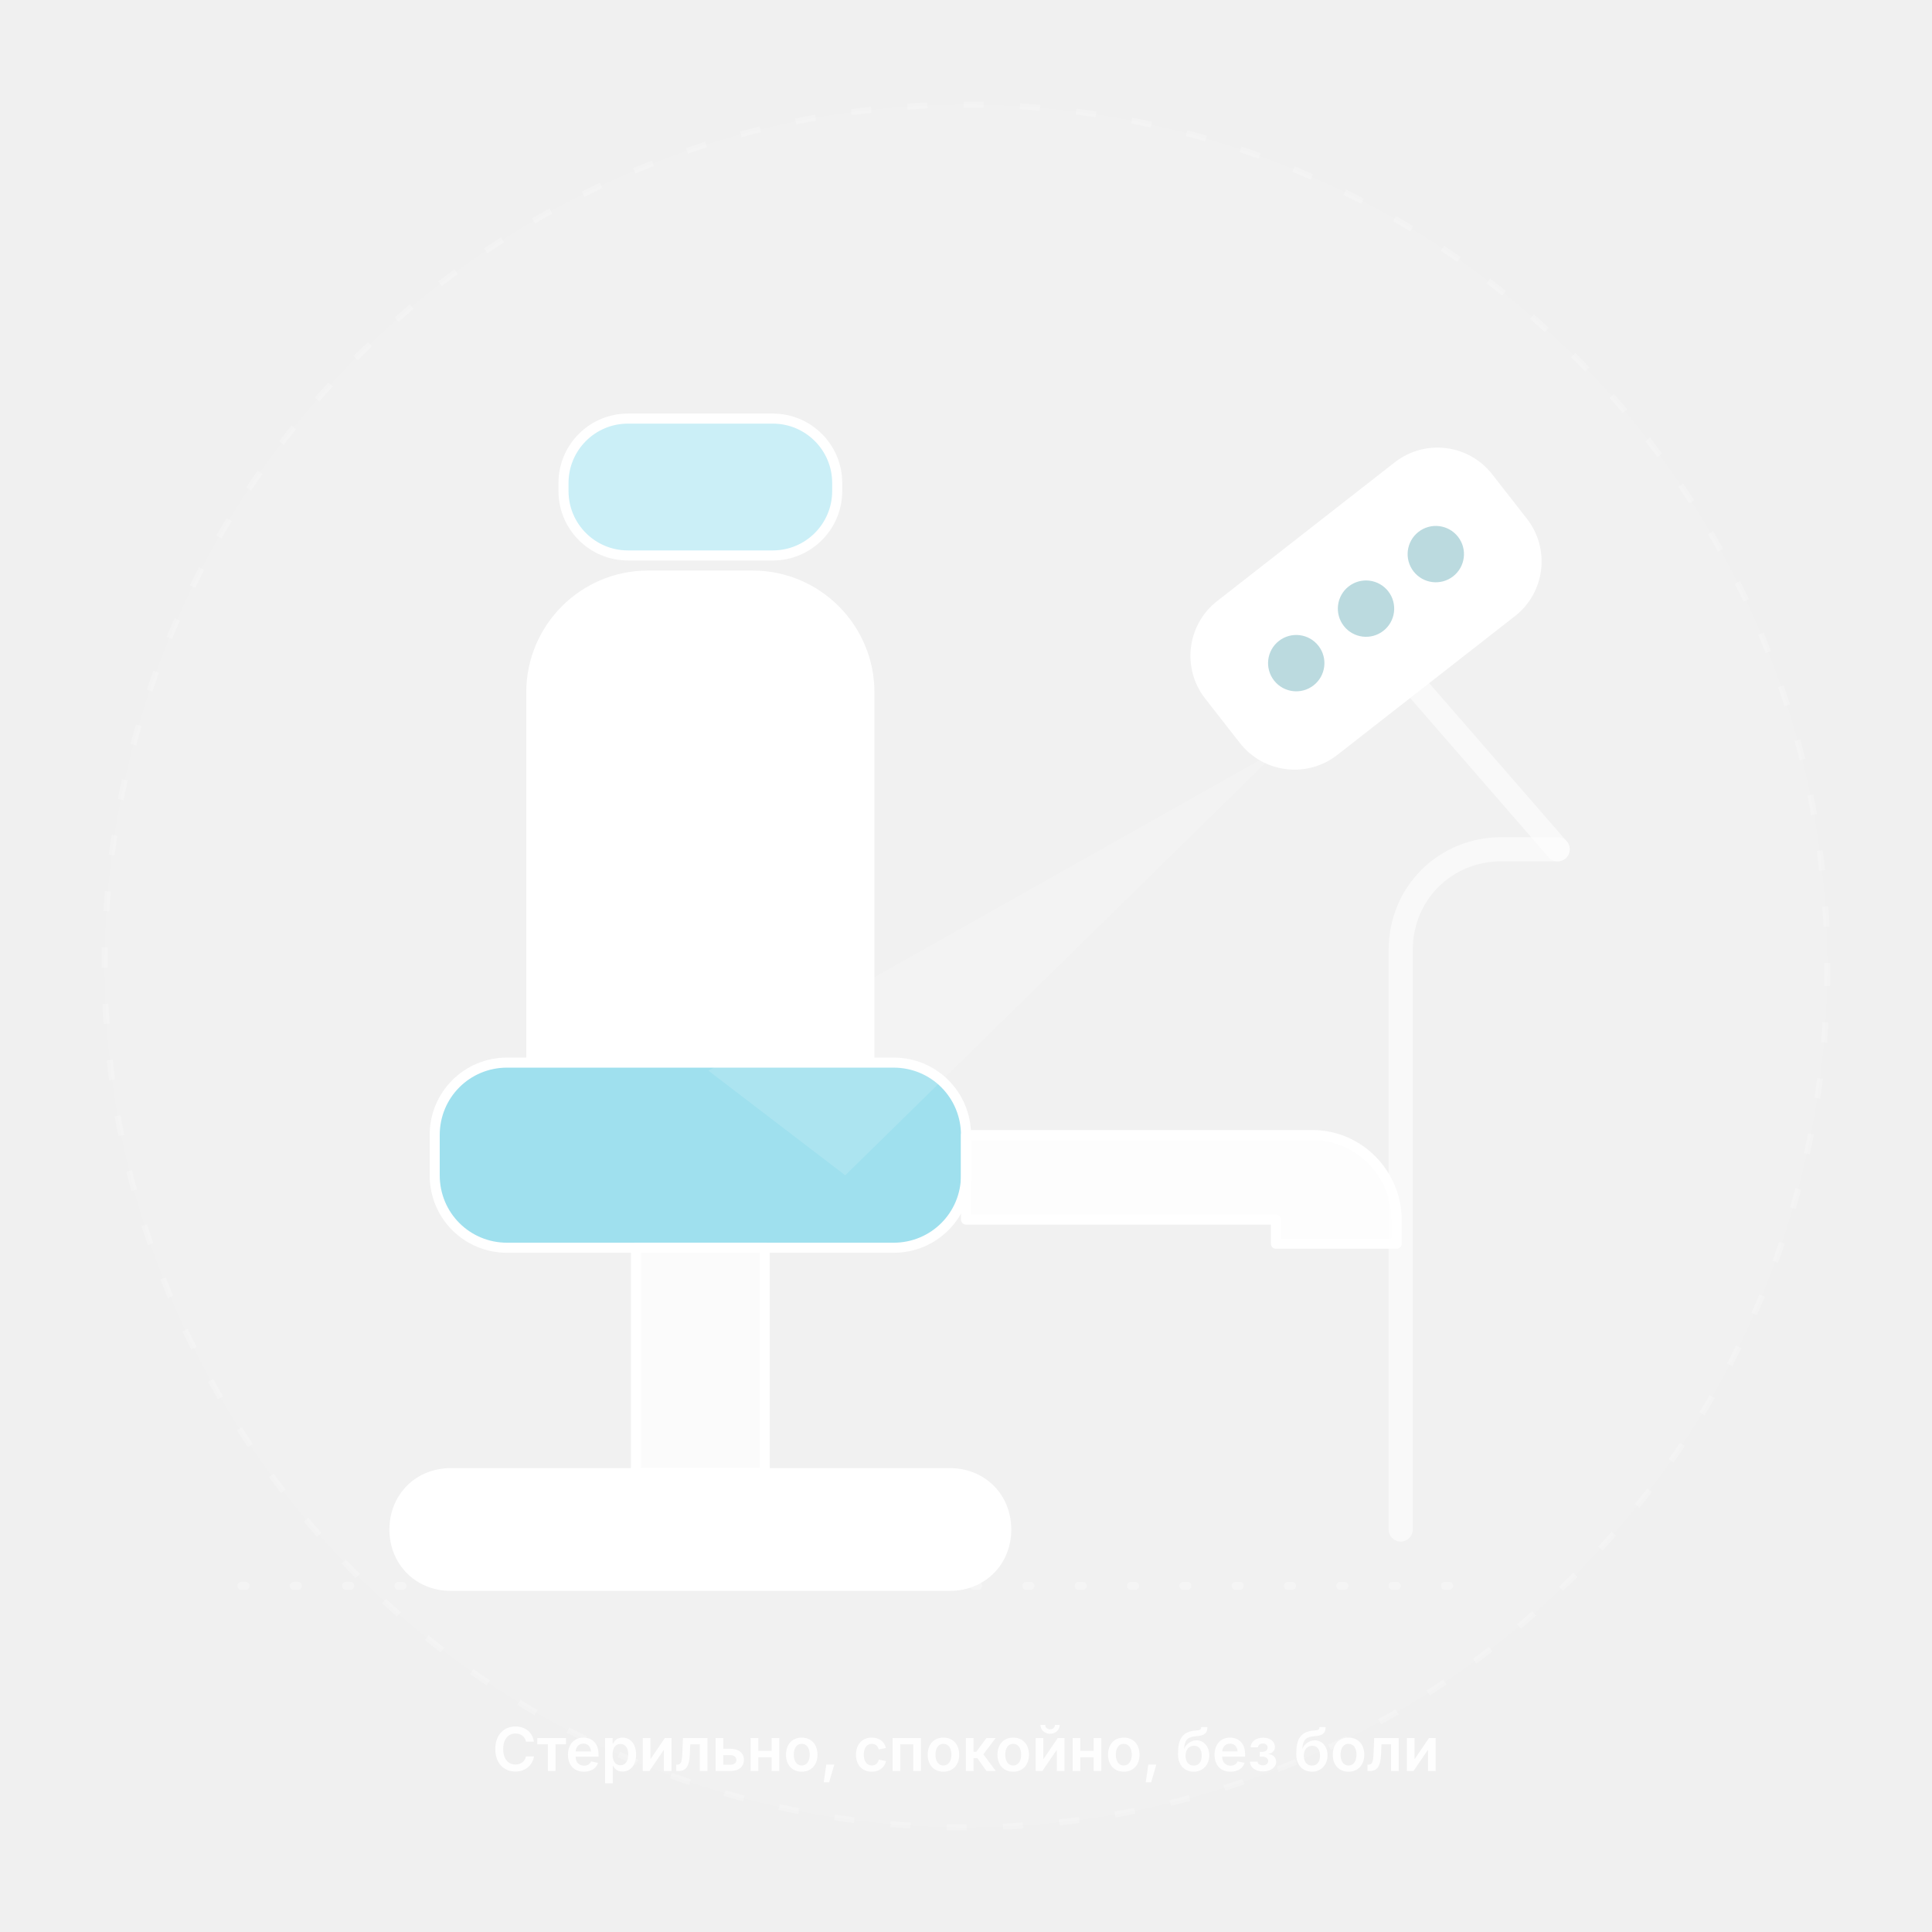
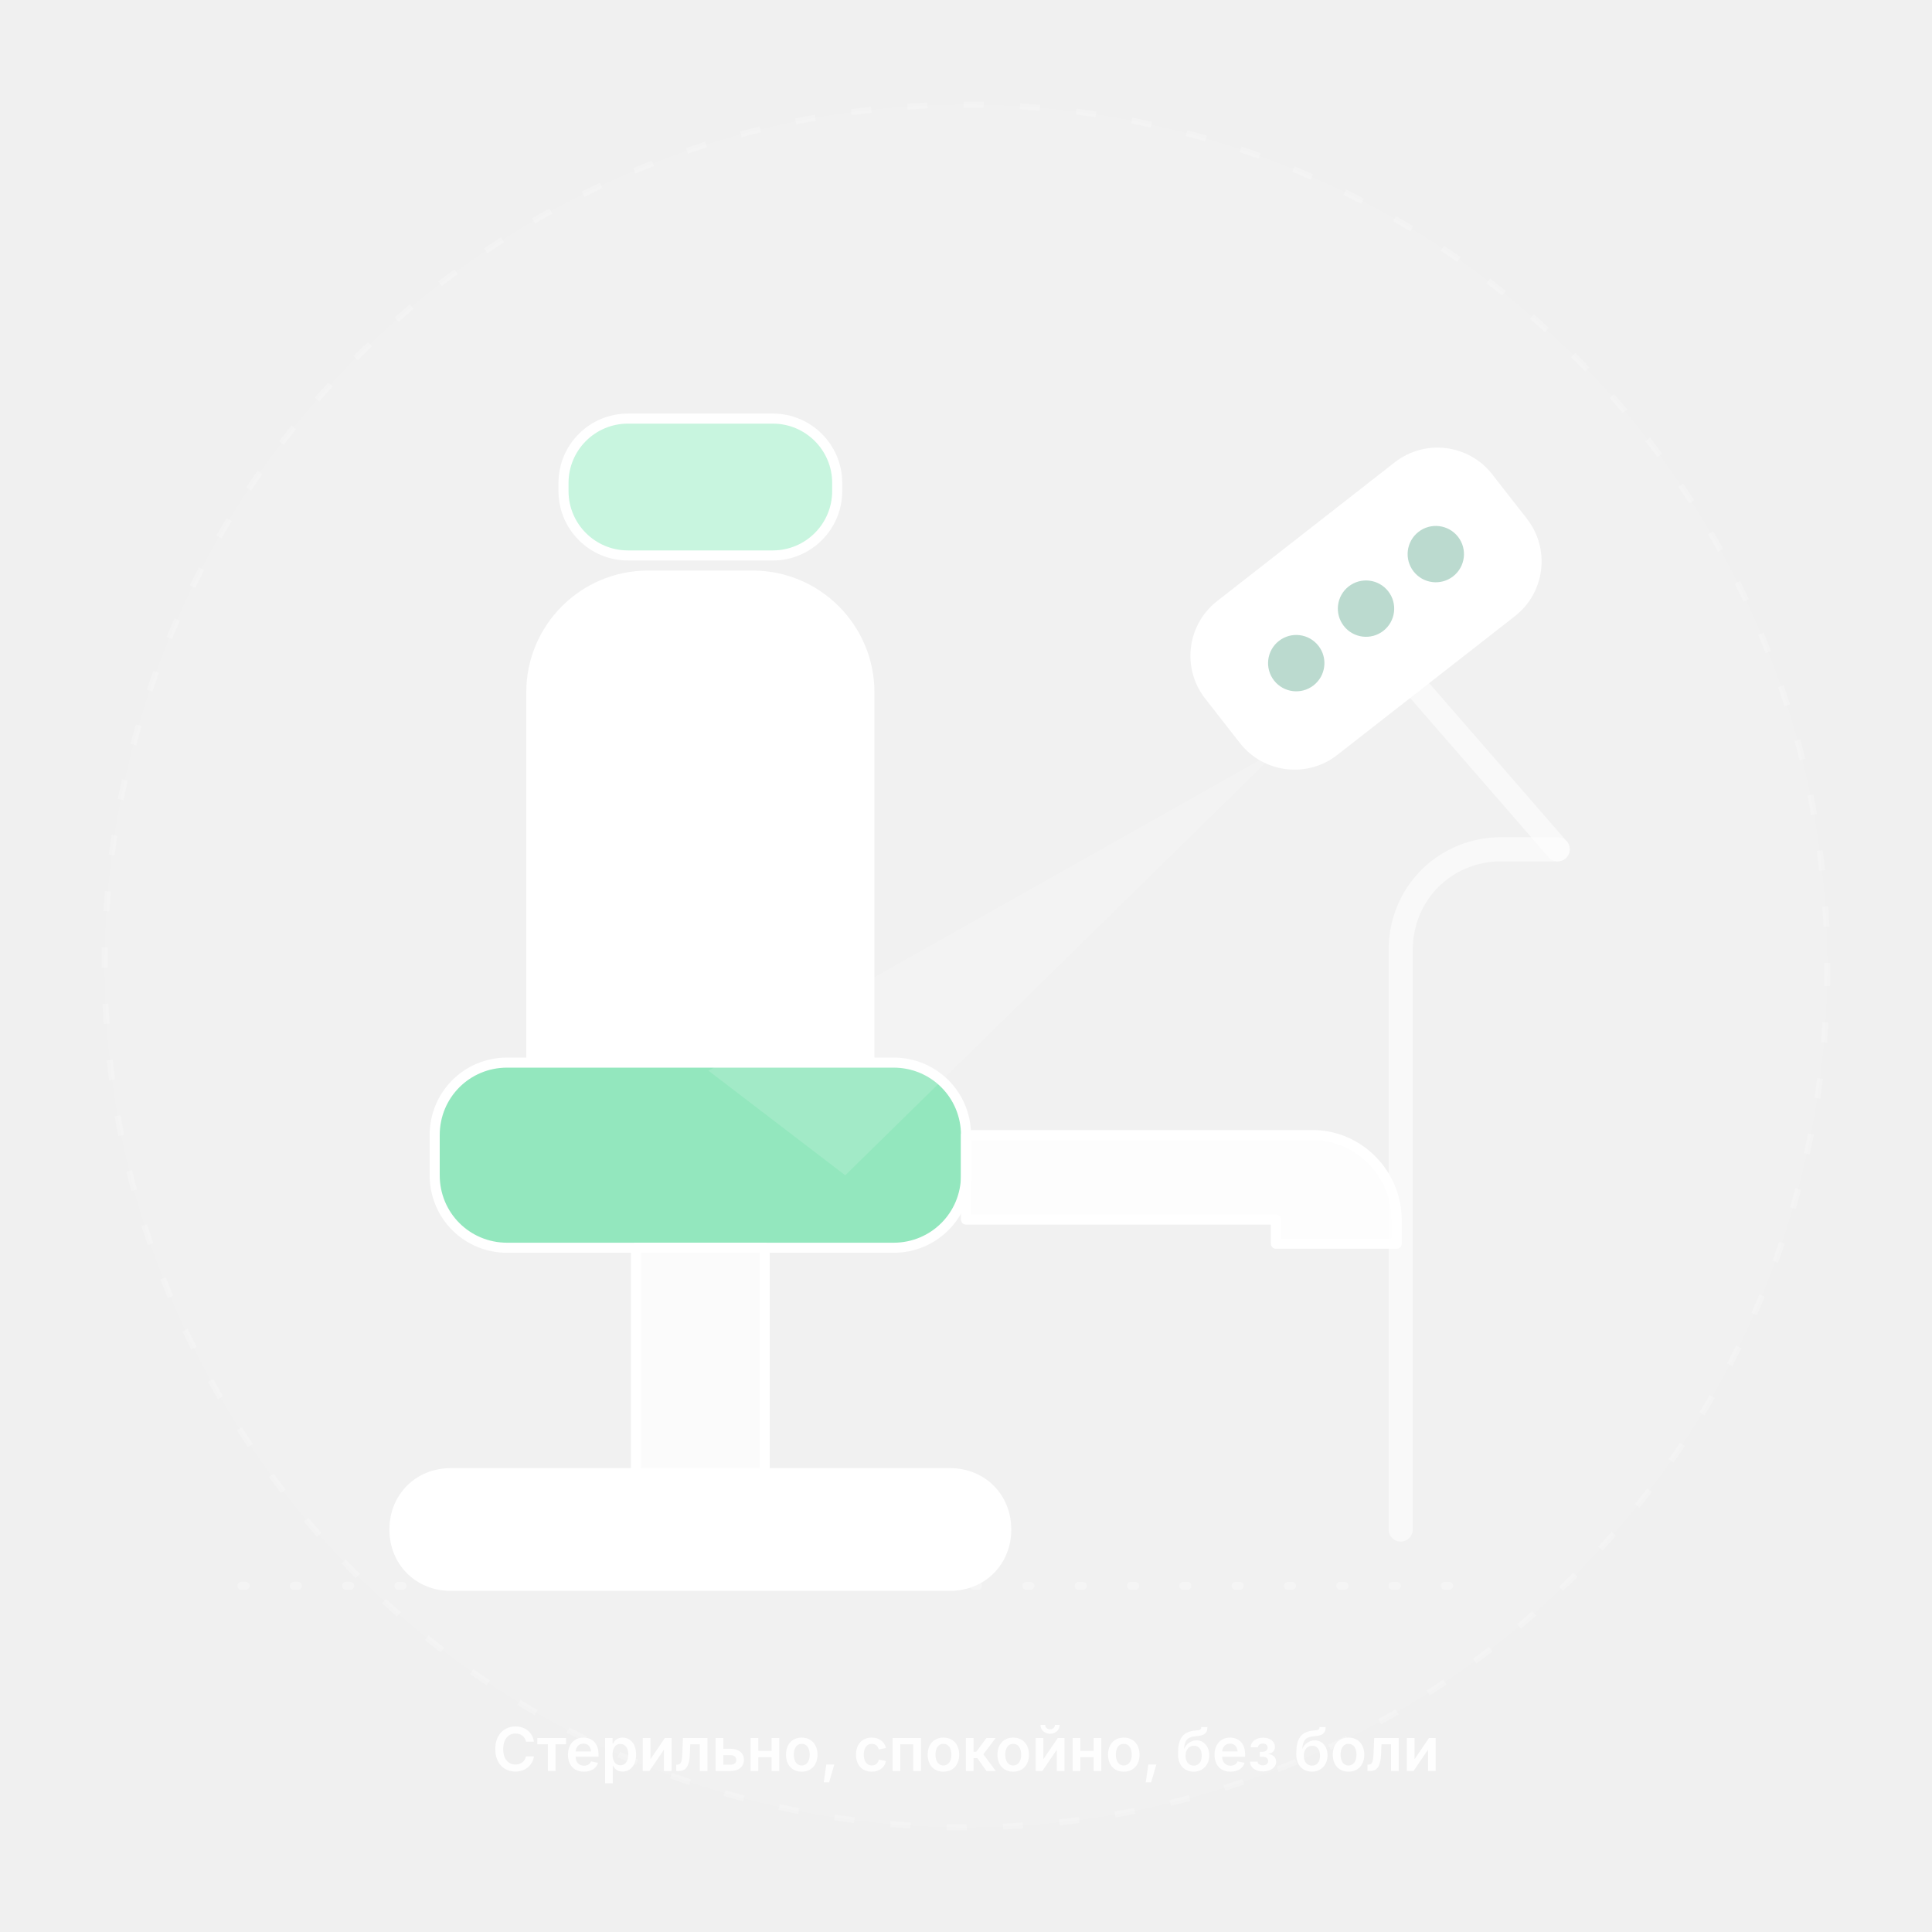
<svg xmlns="http://www.w3.org/2000/svg" viewBox="0 0 480 480" role="img" aria-label="О клинике: стоматологический кабинет с креслом и лампой">
  <circle cx="240" cy="240" r="214" fill="#fff" opacity=".07" />
  <circle cx="240" cy="240" r="214" fill="none" stroke="#fff" stroke-opacity=".18" stroke-width="1.5" stroke-dasharray="5 9" />
  <path d="M132 172c0-16 13-29 29-29h26c16 0 29 13 29 29v92h-84z" fill="#fff" stroke="#fff" stroke-width="2.5" stroke-linejoin="round" />
-   <rect x="140" y="104" width="68" height="34" rx="16" fill="#CBEFF7" stroke="#fff" stroke-width="2.5" />
-   <path d="M126 264h96c10 0 18 8 18 18v10c0 10-8 18-18 18h-96c-10 0-18-8-18-18v-10c0-10 8-18 18-18z" fill="#9FE0EE" stroke="#fff" stroke-width="2.5" stroke-linejoin="round" />
+   <rect x="140" y="104" width="68" height="34" rx="16" fill="#C8F5DF" stroke="#fff" stroke-width="2.5" />
+   <path d="M126 264h96c10 0 18 8 18 18v10c0 10-8 18-18 18h-96c-10 0-18-8-18-18v-10c0-10 8-18 18-18z" fill="#93E7BE" stroke="#fff" stroke-width="2.5" stroke-linejoin="round" />
  <path d="M240 282h86c12 0 21 10 21 21v6h-30v-6h-77z" fill="#fff" fill-opacity=".85" stroke="#fff" stroke-width="2.5" stroke-linejoin="round" />
  <path d="M158 310h32v56h-32z" fill="#fff" fill-opacity=".7" stroke="#fff" stroke-width="2.5" stroke-linejoin="round" />
  <path d="M112 366h124c8 0 14 6 14 14s-6 14-14 14H112c-8 0-14-6-14-14s6-14 14-14z" fill="#fff" stroke="#fff" stroke-width="2.5" stroke-linejoin="round" />
  <g>
    <path d="M348 380V236c0-14 11-25 25-25h14" fill="none" stroke="#fff" stroke-opacity=".55" stroke-width="6" stroke-linecap="round" />
    <path d="M387 211l-40-46" fill="none" stroke="#fff" stroke-opacity=".55" stroke-width="6" stroke-linecap="round" />
    <g transform="rotate(-38 340 152)">
      <rect x="296" y="128" width="88" height="46" rx="16" fill="#fff" stroke="#fff" stroke-width="2.5" />
-       <g fill="#0D7C8C" fill-opacity=".28">
+       <g fill="#0C7A55" fill-opacity=".28">
        <circle cx="318" cy="151" r="7" />
        <circle cx="340" cy="151" r="7" />
        <circle cx="362" cy="151" r="7" />
      </g>
    </g>
    <path d="M318 186 210 292l-34-26z" fill="#fff" fill-opacity=".14" />
  </g>
  <path d="M60 394h300" stroke="#fff" stroke-opacity=".28" stroke-width="2" stroke-linecap="round" stroke-dasharray="1 12" />
  <text x="240" y="440" text-anchor="middle" fill="#fff" fill-opacity=".92" font-family="system-ui,-apple-system,'Segoe UI',sans-serif" font-size="15" font-weight="600">Стерильно, спокойно, без боли</text>
</svg>
